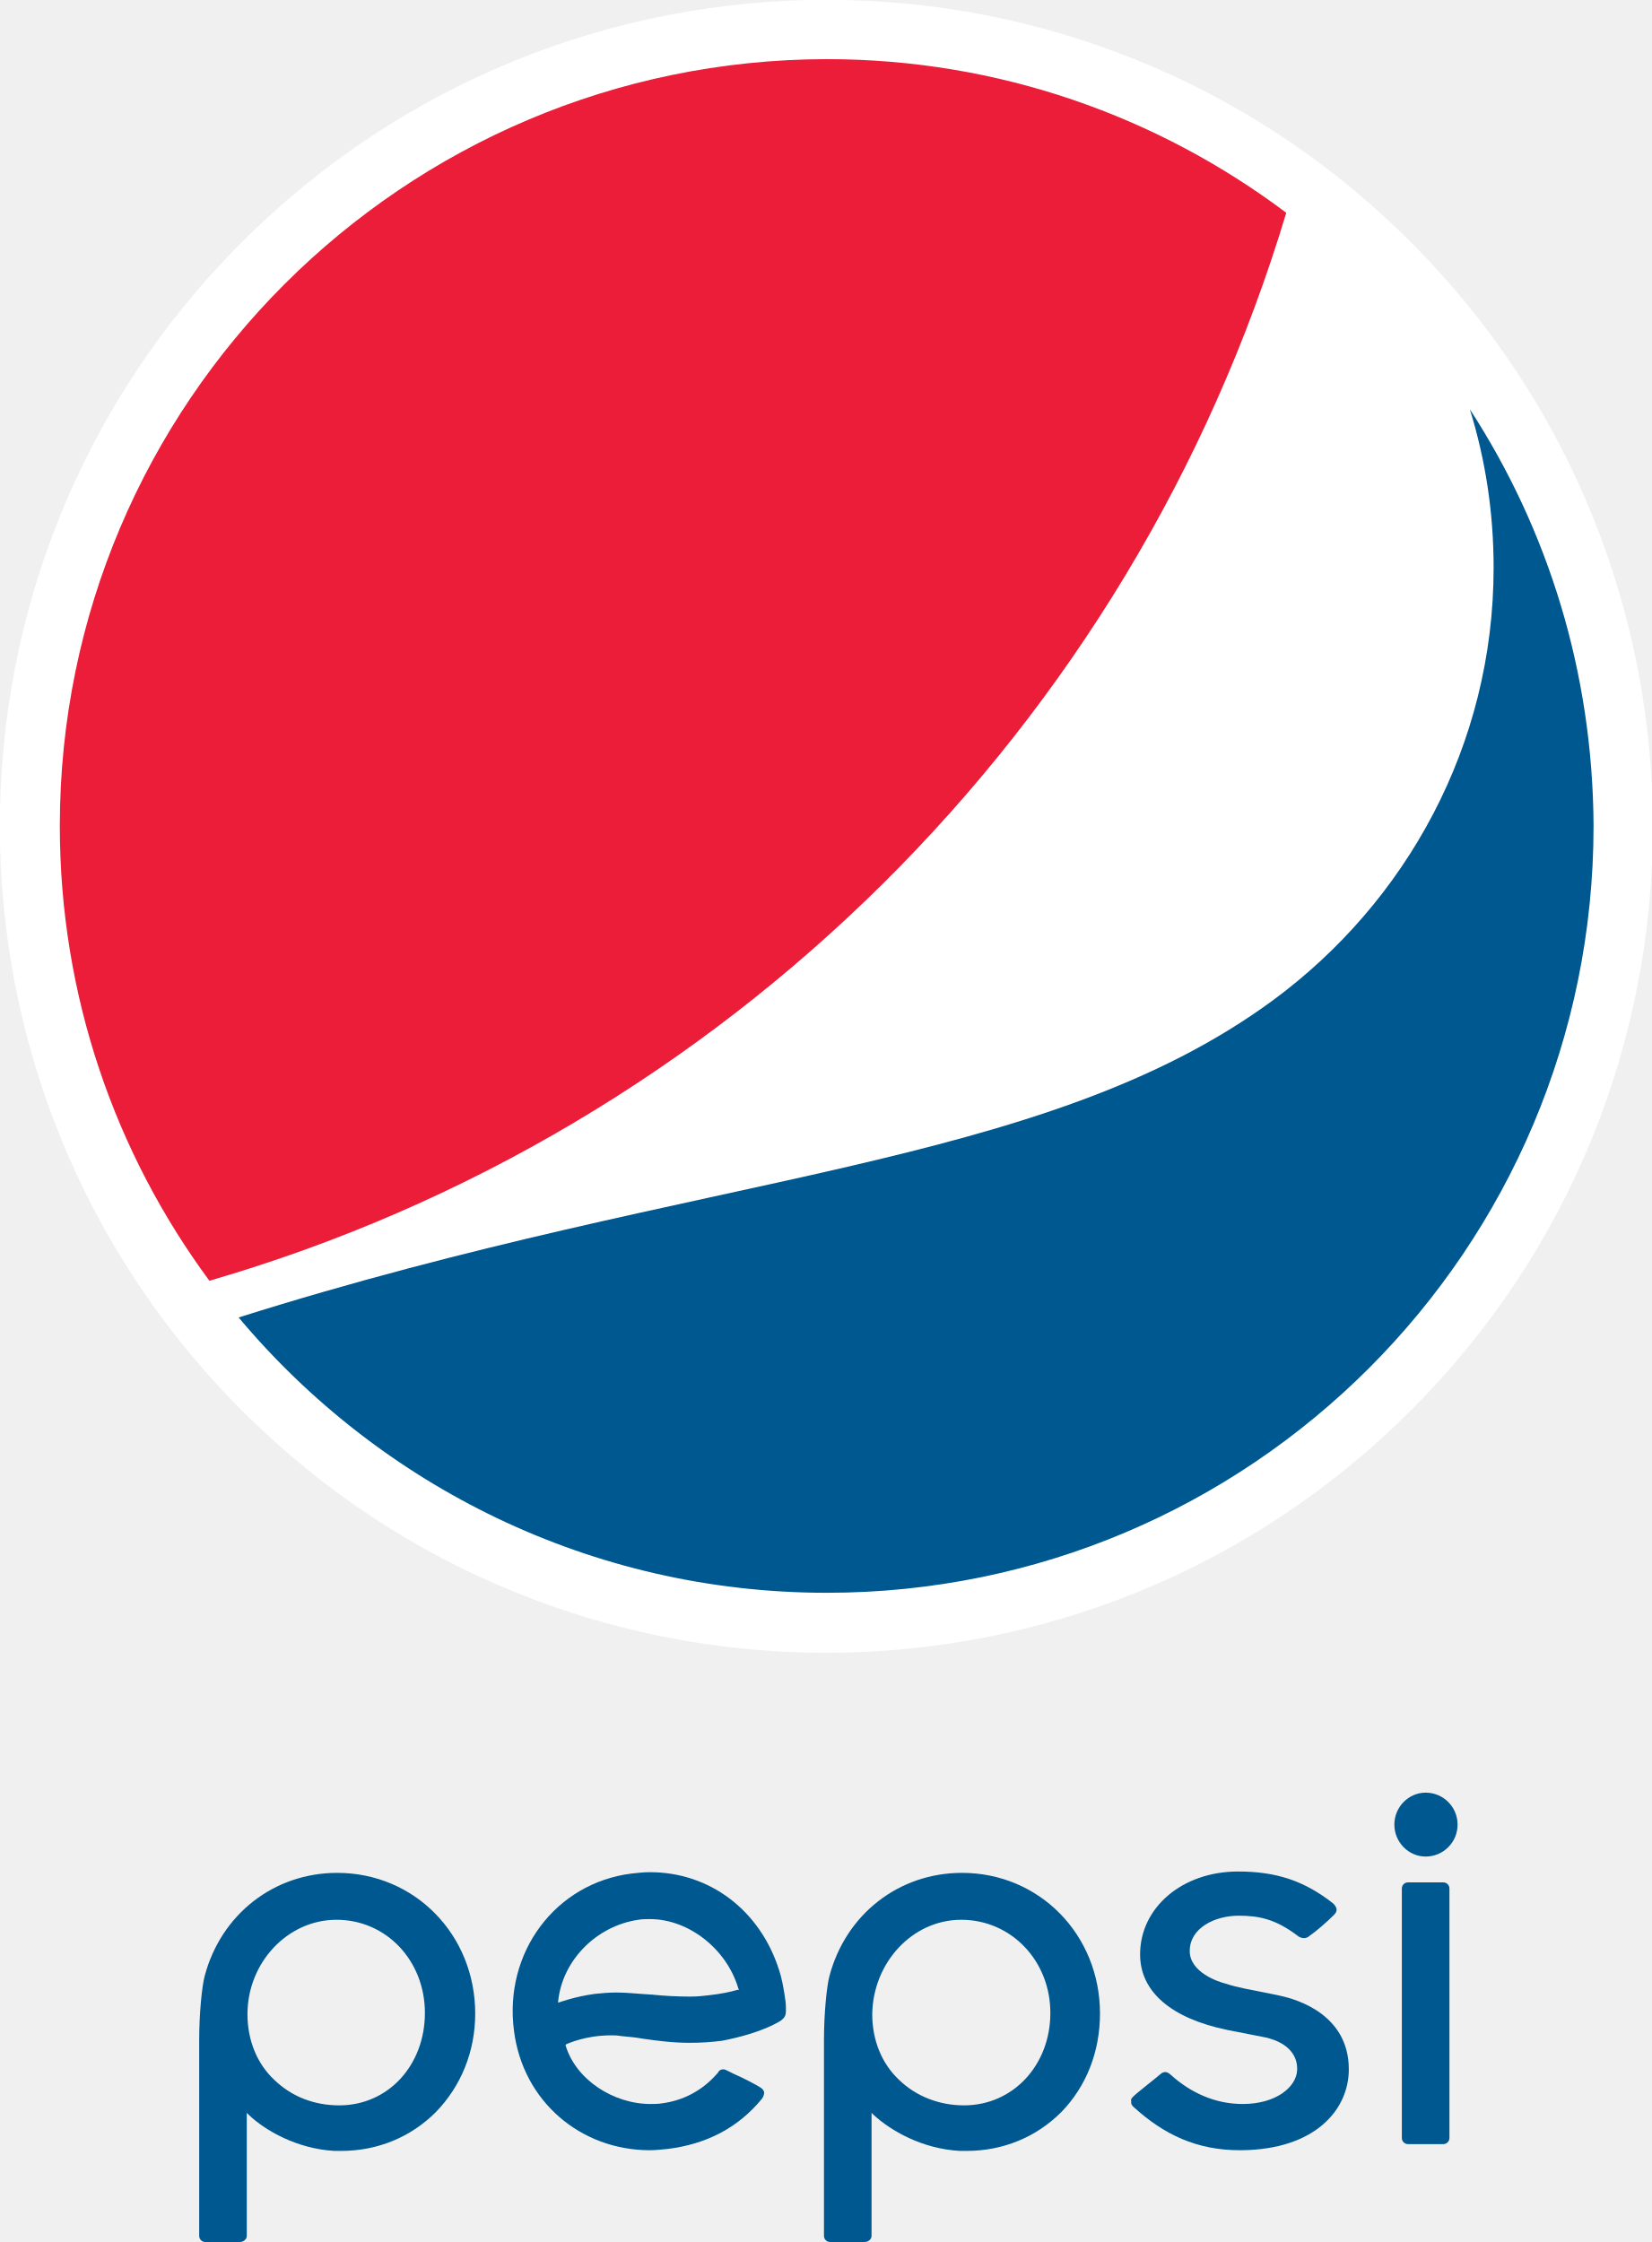
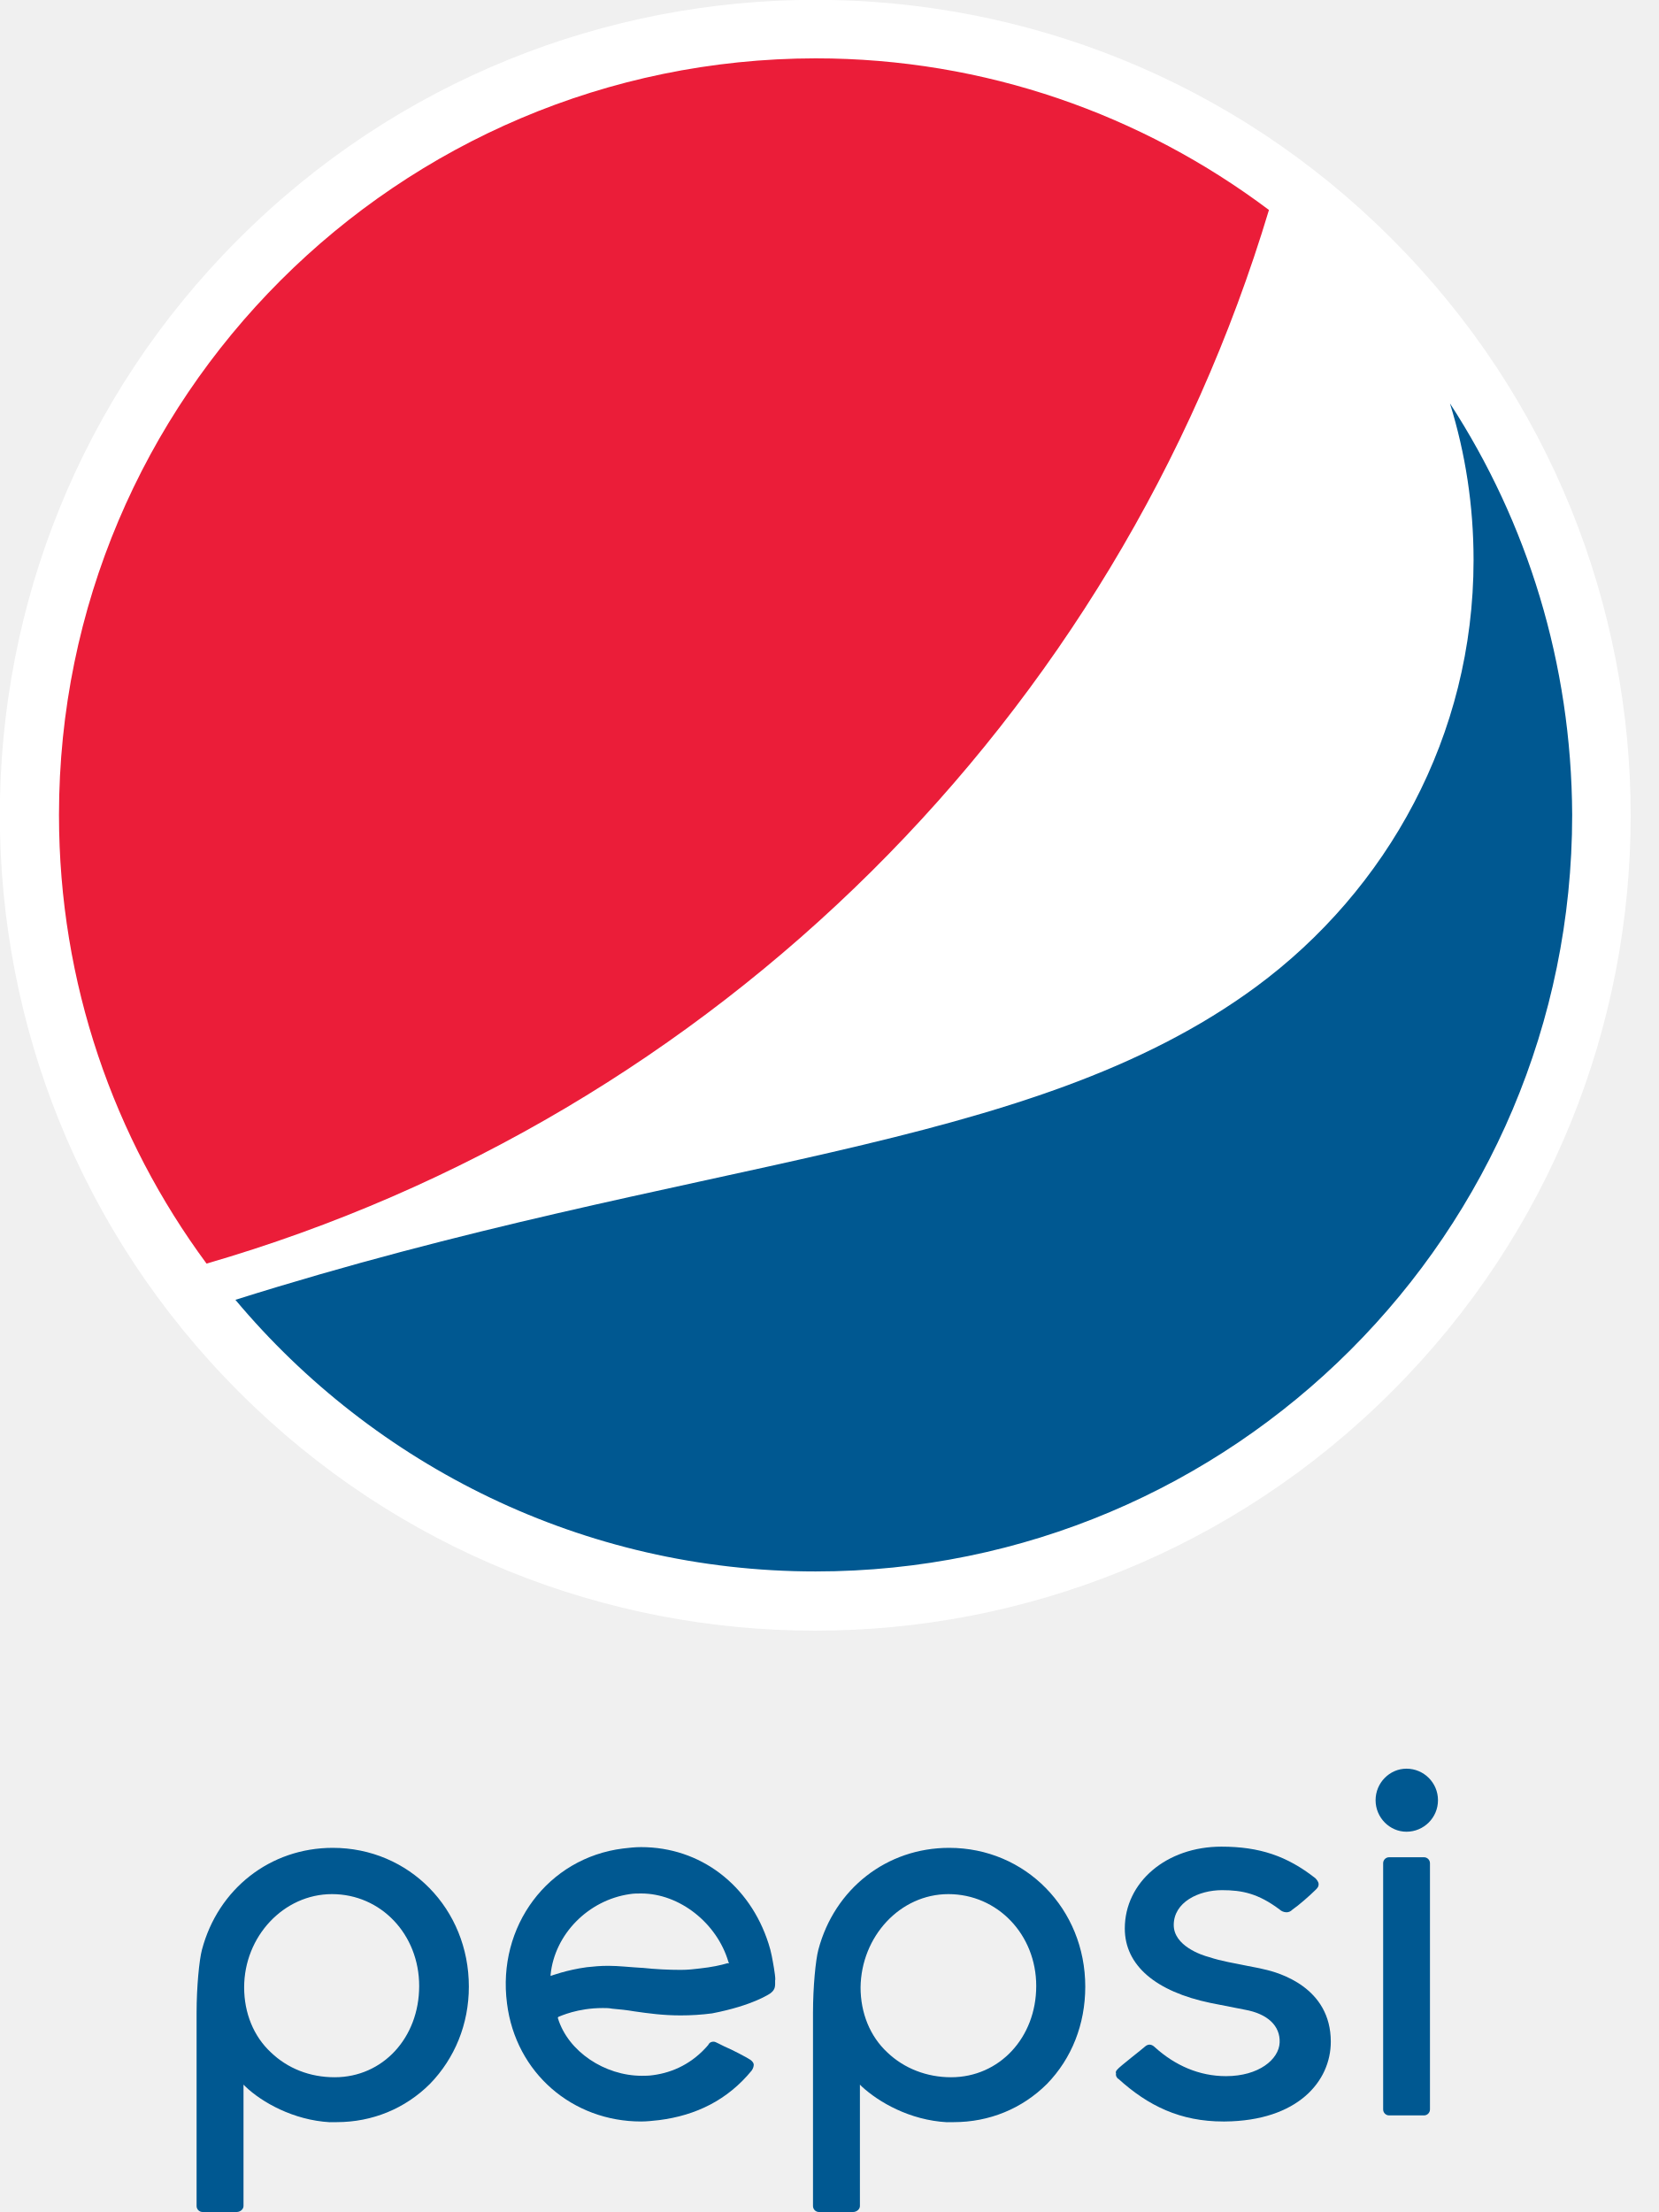
- <svg xmlns="http://www.w3.org/2000/svg" version="1.1" id="Layer_1" x="0px" y="0px" viewBox="0 0 242.9 329.8" enable-background="new 0 0 242.9 329.8" xml:space="preserve">
-   <g>
-     <path fill="#FFFFFF" d="M207.5,207.5c-47.5,47.5-124.5,47.5-171.9,0c-47.5-47.5-47.5-124.5,0-171.9c47.5-47.5,124.5-47.5,171.9,0   C255,83.1,255,160.1,207.5,207.5" />
-     <path fill="#EB1D39" d="M189.2,31.3c-18.9-14.2-42.3-22.6-67.6-22.6C59.3,8.8,8.8,59.3,8.8,121.5c0,25.1,8.2,48.2,22,66.9   C106.6,166.4,166.5,106.9,189.2,31.3" />
-     <path fill="#005891" d="M216.2,60.2c2.3,7.4,3.5,15.2,3.5,23.3c0,26.2-12.9,49.2-32.4,63.6c-34.1,25.1-83.7,25.1-152.2,46.7   c20.7,24.7,51.8,40.5,86.5,40.5c62.3,0,112.8-50.5,112.8-112.8C234.3,98.9,227.7,77.9,216.2,60.2" />
-     <path fill="#005891" d="M49.2,316.4c0.3,0,0.7,0,1,0c5.3,0,10.2-2,13.9-5.7c3.7-3.8,5.8-8.9,5.8-14.5c0-11.6-8.9-20.7-20.3-20.7   c-9.3,0-17.1,6.1-19.5,15.2c-0.4,1.5-0.8,5.5-0.8,9.4v28.8c0,0.5,0.4,0.9,0.9,0.9h5.1c0.5,0,1-0.4,1-0.9l0-18.1l0.3,0.3   C39,313.4,43.7,316.1,49.2,316.4 M49.5,282.4c7.3,0,13,6,13,13.7c0,7.7-5.4,13.6-12.6,13.6c-3.7,0-7-1.3-9.5-3.7   c-2.6-2.4-4-5.9-4-9.7C36.4,288.7,42.3,282.4,49.5,282.4" />
-     <path fill="#005891" d="M115.6,295.2L115.6,295.2c0-0.5-0.1-1.1-0.2-1.8c-0.2-1.2-0.4-2.4-0.8-3.6c-2.8-8.8-10.2-14.4-19-14.4   c-0.9,0-1.8,0.1-2.7,0.2c-11.2,1.4-18.8,11.6-17.3,23.1c1.3,10.4,9.8,17.6,20,17.6c0.8,0,1.7-0.1,2.7-0.2c5.5-0.7,10.2-3,13.8-7.4   c0.2-0.3,0.3-0.6,0.3-0.9c0-0.2-0.2-0.5-0.5-0.7c-0.6-0.4-2.7-1.5-3.9-2c-0.4-0.2-0.6-0.3-0.8-0.4c-0.4-0.2-0.6-0.3-0.8-0.3   c-0.3,0-0.6,0.1-0.8,0.5c-2.3,2.7-5.2,4.1-8.2,4.5c-0.6,0.1-1.2,0.1-1.7,0.1c-5.5,0-11-3.6-12.5-8.6l0-0.1l0.1-0.1   c0.3-0.1,2.8-1.3,6.6-1.3c0.5,0,0.9,0,1.4,0.1c1.1,0.1,2.2,0.2,3.3,0.4c2.1,0.3,4.3,0.6,6.9,0.6c1.6,0,3.1-0.1,4.7-0.3   c6.2-1.2,8.7-3,8.7-3C115.7,296.6,115.6,296.1,115.6,295.2 M108.5,292.7c-1,0.3-2.4,0.6-4.2,0.8c-0.8,0.1-1.7,0.2-2.8,0.2   c-1.8,0-3.8-0.1-5.7-0.3h-0.1c-1.8-0.1-3.4-0.3-5-0.3c-1.2,0-2.2,0.1-3.2,0.2c-3,0.4-5.4,1.3-5.4,1.3l0-0.2c0.6-6,5.6-11.1,11.8-12   c0.6-0.1,1.1-0.1,1.7-0.1c5.7,0,11.3,4.4,13,10.2l0.1,0.2L108.5,292.7z" />
-     <path fill="#005891" d="M141.2,316.4c0.3,0,0.7,0,1,0c5.3,0,10.2-2,13.9-5.7c3.7-3.8,5.7-8.9,5.7-14.5c0-11.6-8.9-20.7-20.3-20.7   c-9.3,0-17.1,6.1-19.5,15.2c-0.4,1.5-0.8,5.5-0.8,9.4v28.8c0,0.5,0.4,0.9,0.9,0.9h5.1c0.5,0,1-0.4,1-0.9l0-18.1l0.3,0.3   C131,313.4,135.6,316.1,141.2,316.4 M141.4,282.4c7.3,0,13.1,6,13.1,13.7c0,7.7-5.5,13.6-12.7,13.6c-3.6,0-7-1.3-9.5-3.7   c-2.6-2.4-4-5.9-4-9.7C128.4,288.7,134.2,282.4,141.4,282.4" />
-     <path fill="#005891" d="M166.7,309.9c4.5,4.1,9.3,6.4,15.7,6.4h0.2c10.9-0.1,15.8-6,15.8-11.9c0-8.1-7.7-10.3-10-10.8   c-0.8-0.2-1.5-0.3-2.4-0.5c-1.9-0.4-3.9-0.7-5.7-1.3c-1.2-0.3-5.3-1.7-5.3-4.8c0-3.4,3.7-5.2,7.2-5.2c3,0,5.4,0.5,8.6,2.9   c0.2,0.2,0.6,0.4,1,0.4c0.3,0,0.6-0.1,0.9-0.4c0.9-0.6,2.5-2,3.5-3c0.3-0.3,0.4-0.5,0.4-0.8c0-0.4-0.4-0.8-0.5-0.9   c-4.2-3.3-8.3-4.7-14-4.7h0c-8.2,0-14.4,5.3-14.4,12.2c0,5.5,4.6,9.4,12.8,11.1l5.1,1c3.4,0.6,5.3,2.4,5.2,4.9c-0.1,2.5-3.1,5-8,5   c-4,0-7.6-1.6-10.6-4.3l0,0c-0.2-0.2-0.5-0.4-0.8-0.4c-0.2,0-0.5,0.1-0.7,0.3c-0.3,0.3-3.8,3-4.1,3.4c-0.2,0.2-0.3,0.4-0.2,0.6   C166.3,309.5,166.6,309.8,166.7,309.9" />
-     <path fill="#005891" d="M213.2,277.8c0-0.5-0.4-0.9-0.9-0.9h-5.2c-0.5,0-0.9,0.4-0.9,0.9v36.7c0,0.5,0.4,0.9,0.9,0.9h5.2   c0.5,0,0.9-0.4,0.9-0.9V277.8z" />
-     <path fill="#005891" d="M209.7,263.7c-2.5,0-4.6,2.1-4.6,4.7c0,2.6,2.1,4.7,4.6,4.7c2.6,0,4.7-2.1,4.7-4.7   C214.4,265.8,212.3,263.7,209.7,263.7" />
-   </g>
+ <svg xmlns="http://www.w3.org/2000/svg" version="1.1" width="18" height="24" viewBox="0 0 18 24">
+   <path fill="#fff" d="M15.1 15.1c-3.457 3.457-9.060 3.457-12.509 0-3.457-3.457-3.457-9.060 0-12.509 3.457-3.457 9.060-3.457 12.509 0 3.457 3.457 3.457 9.060 0 12.509z" />
+   <path fill="#eb1d39" d="M13.768 2.278c-1.375-1.033-3.078-1.645-4.919-1.645-4.534 0.007-8.209 3.682-8.209 8.209 0 1.827 0.597 3.508 1.601 4.868 5.516-1.601 9.875-5.931 11.527-11.432z" />
+   <path fill="#005891" d="M15.733 4.381c0.167 0.538 0.255 1.106 0.255 1.696 0 1.907-0.939 3.58-2.358 4.628-2.482 1.827-6.091 1.827-11.076 3.398 1.506 1.797 3.77 2.947 6.295 2.947 4.534 0 8.209-3.675 8.209-8.209-0.007-1.645-0.488-3.173-1.324-4.461z" />
+   <path fill="#005891" d="M3.58 23.025c0.022 0 0.051 0 0.073 0 0.386 0 0.742-0.146 1.012-0.415 0.269-0.277 0.422-0.648 0.422-1.055 0-0.844-0.648-1.506-1.477-1.506-0.677 0-1.244 0.444-1.419 1.106-0.029 0.109-0.058 0.4-0.058 0.684v2.096c0 0.036 0.029 0.065 0.065 0.065h0.371c0.036 0 0.073-0.029 0.073-0.065v-1.317l0.022 0.022c0.175 0.167 0.517 0.364 0.917 0.386zM3.602 20.551c0.531 0 0.946 0.437 0.946 0.997s-0.393 0.99-0.917 0.99c-0.269 0-0.509-0.095-0.691-0.269-0.189-0.175-0.291-0.429-0.291-0.706 0-0.553 0.429-1.012 0.953-1.012z" />
+   <path fill="#005891" d="M8.412 21.482v0c0-0.036-0.007-0.080-0.015-0.131-0.015-0.087-0.029-0.175-0.058-0.262-0.204-0.64-0.742-1.048-1.383-1.048-0.065 0-0.131 0.007-0.196 0.015-0.815 0.102-1.368 0.844-1.259 1.681 0.095 0.757 0.713 1.281 1.455 1.281 0.058 0 0.124-0.007 0.196-0.015 0.4-0.051 0.742-0.218 1.004-0.538 0.015-0.022 0.022-0.044 0.022-0.065 0-0.015-0.015-0.036-0.036-0.051-0.044-0.029-0.196-0.109-0.284-0.146-0.029-0.015-0.044-0.022-0.058-0.029-0.029-0.015-0.044-0.022-0.058-0.022-0.022 0-0.044 0.007-0.058 0.036-0.167 0.196-0.378 0.298-0.597 0.327-0.044 0.007-0.087 0.007-0.124 0.007-0.4 0-0.8-0.262-0.91-0.626v-0.007l0.007-0.007c0.022-0.007 0.204-0.095 0.48-0.095 0.036 0 0.065 0 0.102 0.007 0.080 0.007 0.16 0.015 0.24 0.029 0.153 0.022 0.313 0.044 0.502 0.044 0.116 0 0.226-0.007 0.342-0.022 0.451-0.087 0.633-0.218 0.633-0.218 0.058-0.044 0.051-0.080 0.051-0.146zM7.896 21.3c-0.073 0.022-0.175 0.044-0.306 0.058-0.058 0.007-0.124 0.015-0.204 0.015-0.131 0-0.277-0.007-0.415-0.022h-0.007c-0.131-0.007-0.247-0.022-0.364-0.022-0.087 0-0.16 0.007-0.233 0.015-0.218 0.029-0.393 0.095-0.393 0.095v-0.015c0.044-0.437 0.408-0.808 0.859-0.873 0.044-0.007 0.080-0.007 0.124-0.007 0.415 0 0.822 0.32 0.946 0.742l0.007 0.015h-0.015z" />
+   <path fill="#005891" d="M10.275 23.025c0.022 0 0.051 0 0.073 0 0.386 0 0.742-0.146 1.012-0.415 0.269-0.277 0.415-0.648 0.415-1.055 0-0.844-0.648-1.506-1.477-1.506-0.677 0-1.244 0.444-1.419 1.106-0.029 0.109-0.058 0.4-0.058 0.684v2.096c0 0.036 0.029 0.065 0.065 0.065h0.371c0.036 0 0.073-0.029 0.073-0.065v-1.317l0.022 0.022c0.182 0.167 0.517 0.364 0.924 0.386zM10.29 20.551c0.531 0 0.953 0.437 0.953 0.997s-0.4 0.99-0.924 0.99c-0.262 0-0.509-0.095-0.691-0.269-0.189-0.175-0.291-0.429-0.291-0.706 0.007-0.553 0.429-1.012 0.953-1.012z" />
+   <path fill="#005891" d="M12.131 22.552c0.327 0.298 0.677 0.466 1.143 0.466h0.015c0.793-0.007 1.15-0.437 1.15-0.866 0-0.589-0.56-0.75-0.728-0.786-0.058-0.015-0.109-0.022-0.175-0.036-0.138-0.029-0.284-0.051-0.415-0.095-0.087-0.022-0.386-0.124-0.386-0.349 0-0.247 0.269-0.378 0.524-0.378 0.218 0 0.393 0.036 0.626 0.211 0.015 0.015 0.044 0.029 0.073 0.029 0.022 0 0.044-0.007 0.065-0.029 0.065-0.044 0.182-0.146 0.255-0.218 0.022-0.022 0.029-0.036 0.029-0.058 0-0.029-0.029-0.058-0.036-0.065-0.306-0.24-0.604-0.342-1.019-0.342v0c-0.597 0-1.048 0.386-1.048 0.888 0 0.4 0.335 0.684 0.931 0.808l0.371 0.073c0.247 0.044 0.386 0.175 0.378 0.357s-0.226 0.364-0.582 0.364c-0.291 0-0.553-0.116-0.771-0.313v0c-0.015-0.015-0.036-0.029-0.058-0.029-0.015 0-0.036 0.007-0.051 0.022-0.022 0.022-0.277 0.218-0.298 0.247-0.015 0.015-0.022 0.029-0.015 0.044-0.007 0.029 0.015 0.051 0.022 0.058z" />
+   <path fill="#005891" d="M15.515 20.216c0-0.036-0.029-0.065-0.065-0.065h-0.378c-0.036 0-0.065 0.029-0.065 0.065v2.671c0 0.036 0.029 0.065 0.065 0.065h0.378c0.036 0 0.065-0.029 0.065-0.065v-2.671z" />
+   <path fill="#005891" d="M15.26 19.19c-0.182 0-0.335 0.153-0.335 0.342s0.153 0.342 0.335 0.342c0.189 0 0.342-0.153 0.342-0.342s-0.153-0.342-0.342-0.342z" />
</svg>
